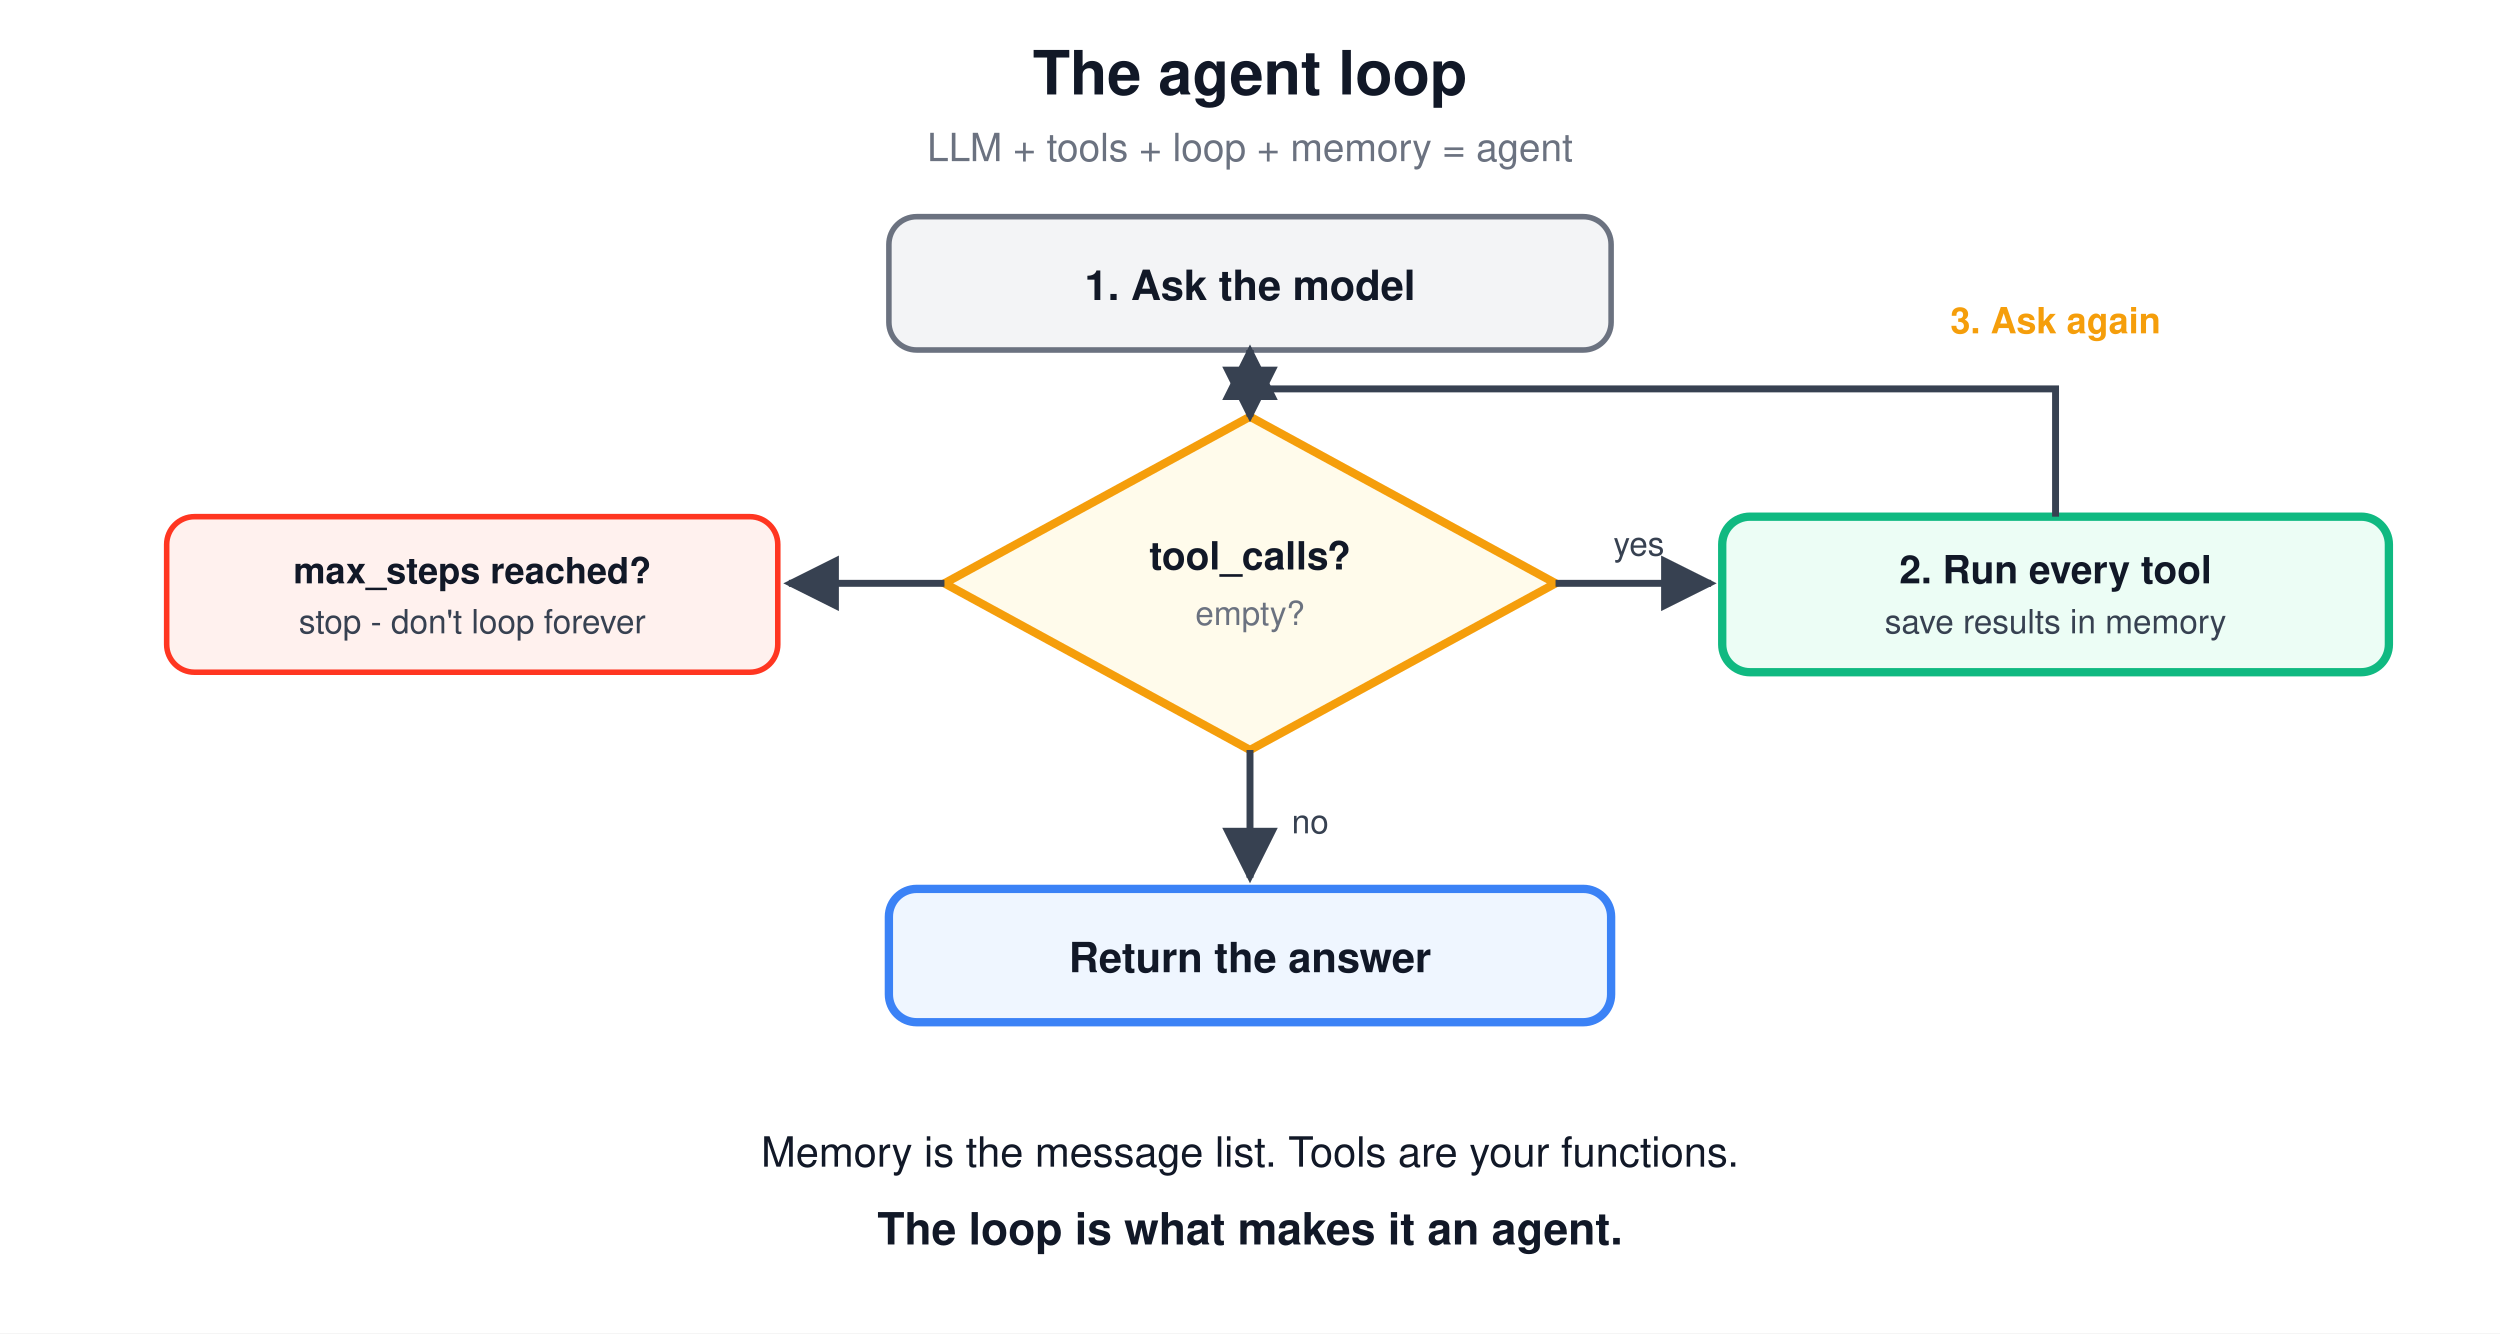
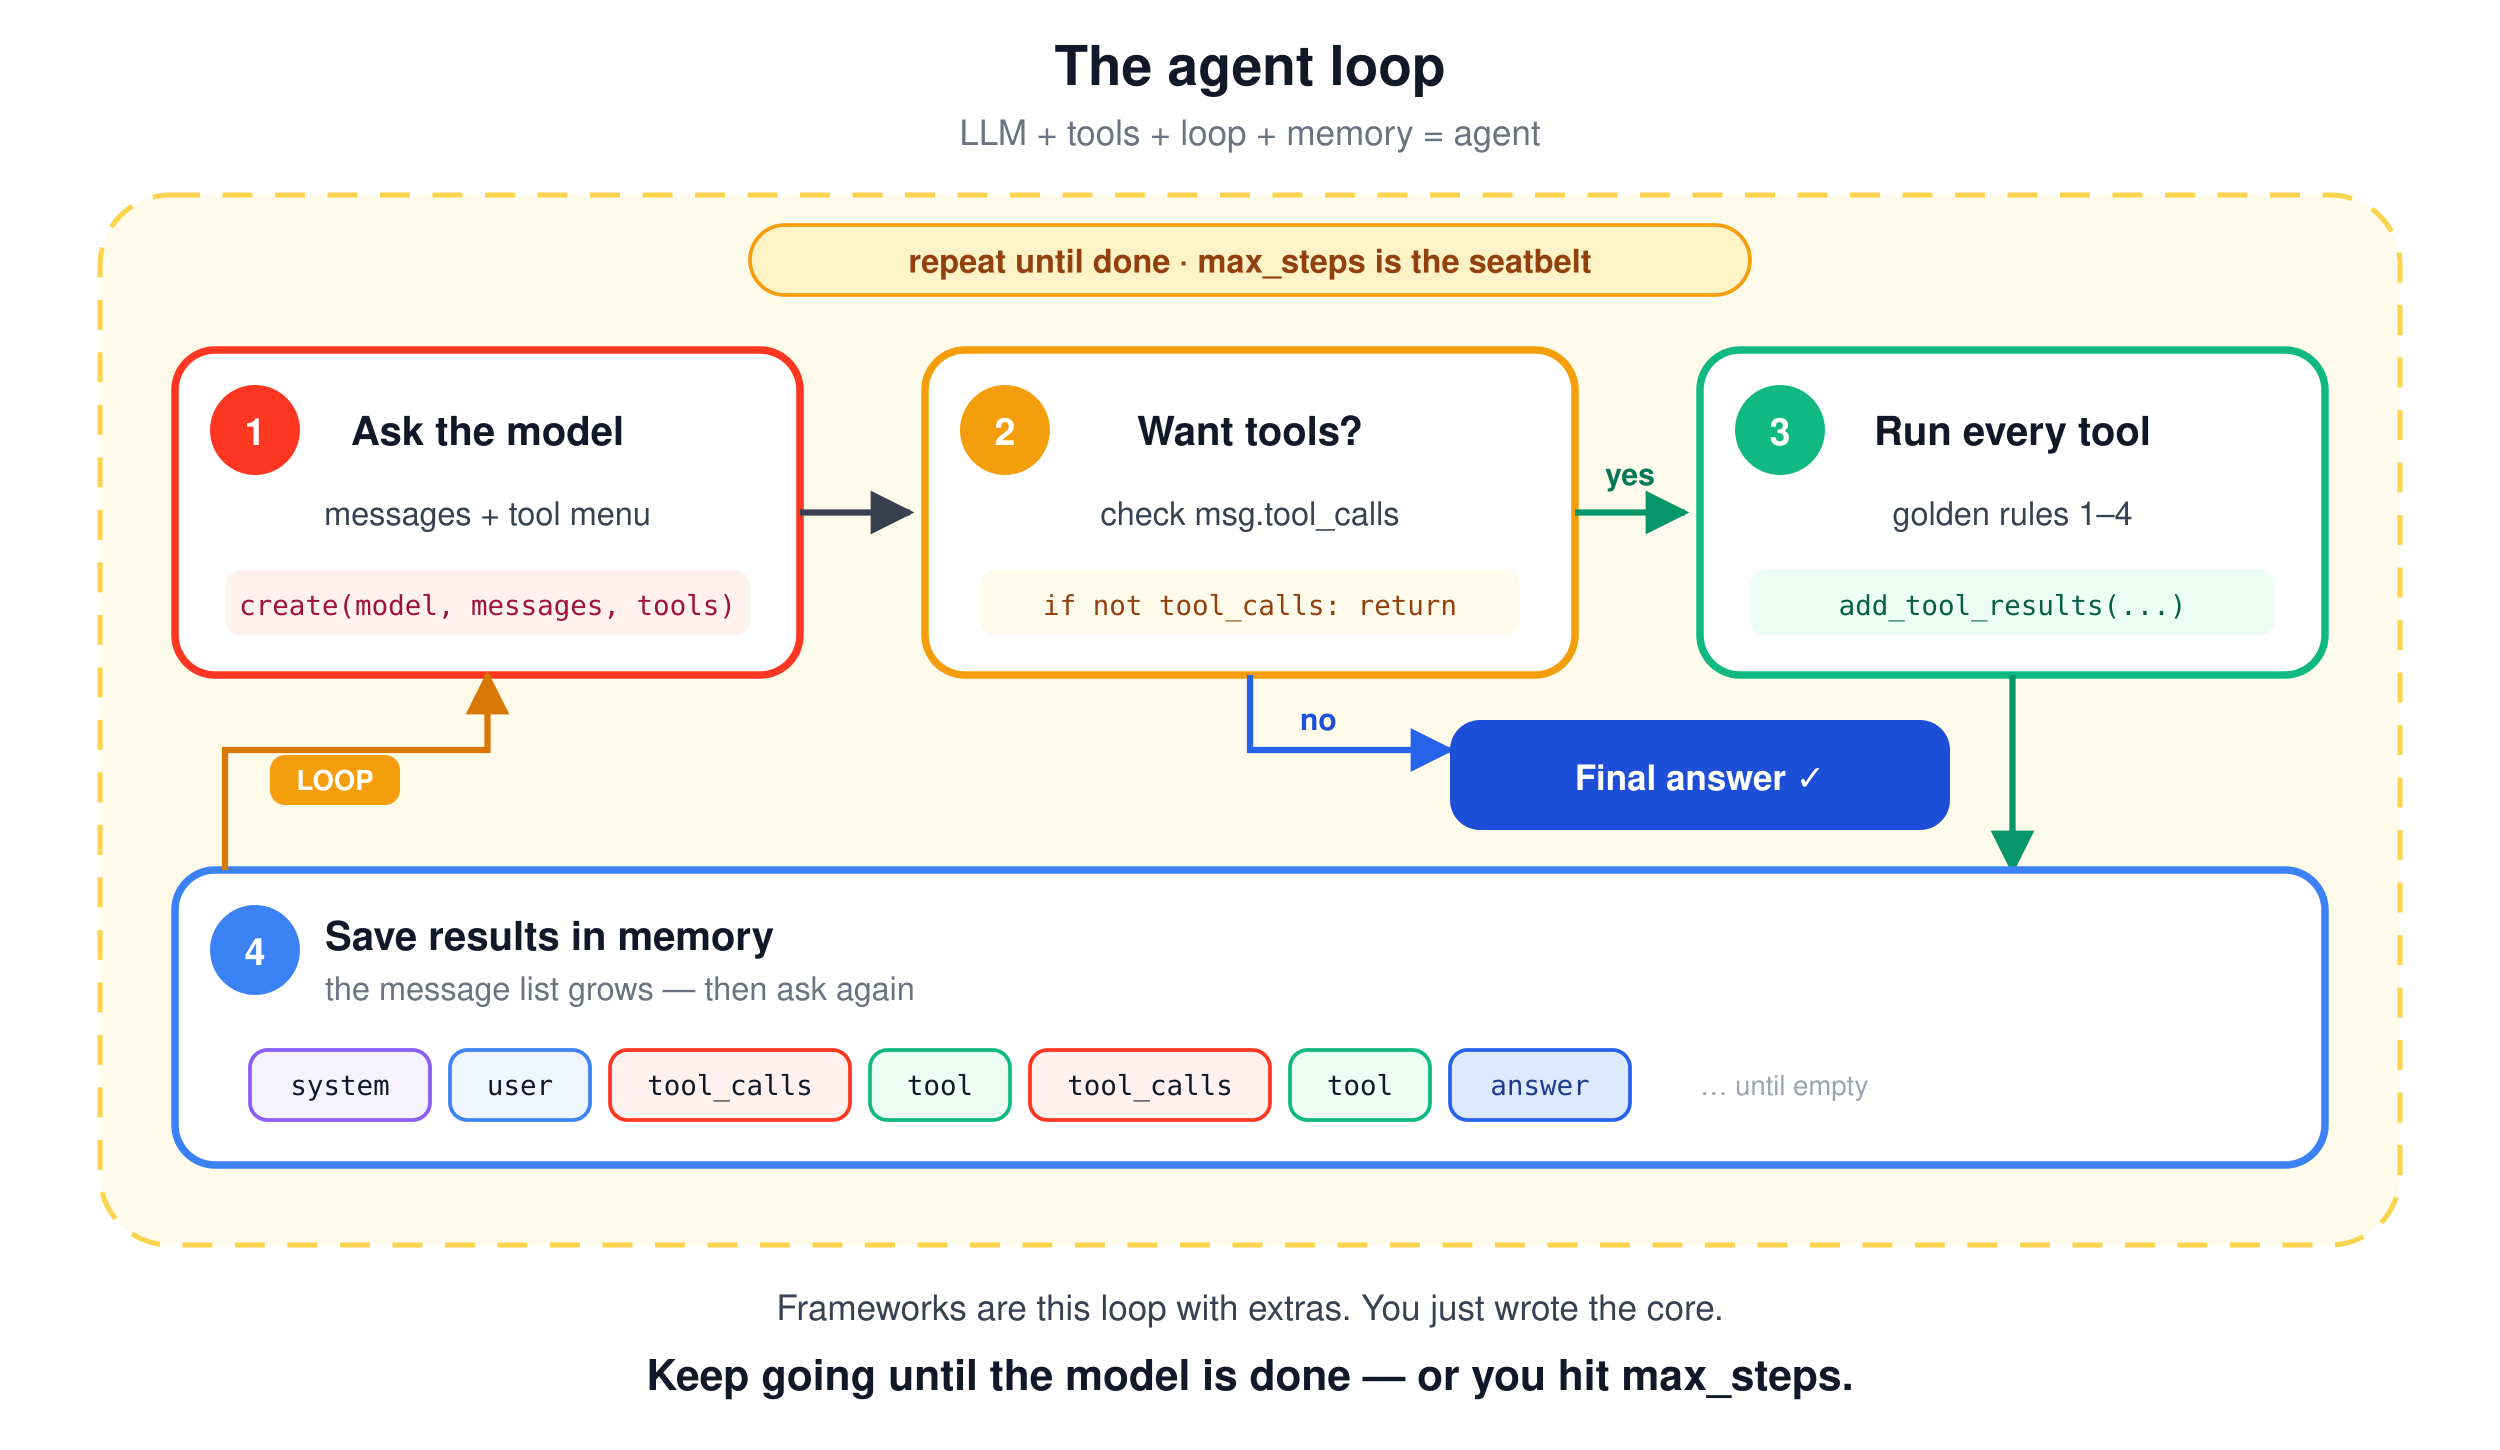
- <svg xmlns="http://www.w3.org/2000/svg" width="900" height="480" viewBox="0 0 900 480" font-family="Helvetica, Arial, sans-serif">
+ <svg xmlns="http://www.w3.org/2000/svg" width="1000" height="580" viewBox="0 0 1000 580" font-family="Helvetica, Arial, sans-serif">
  <defs>
-     <marker id="arrow" viewBox="0 0 10 10" refX="9" refY="5" markerWidth="8" markerHeight="8" orient="auto-start-reverse">
+     <marker id="arr" viewBox="0 0 10 10" refX="9" refY="5" markerWidth="7" markerHeight="7" orient="auto">
      <path d="M0 0 L10 5 L0 10 z" fill="#374151" />
    </marker>
+     <marker id="arrAmber" viewBox="0 0 10 10" refX="9" refY="5" markerWidth="7" markerHeight="7" orient="auto">
+       <path d="M0 0 L10 5 L0 10 z" fill="#D97706" />
+     </marker>
+     <marker id="arrGreen" viewBox="0 0 10 10" refX="9" refY="5" markerWidth="7" markerHeight="7" orient="auto">
+       <path d="M0 0 L10 5 L0 10 z" fill="#059669" />
+     </marker>
+     <marker id="arrBlue" viewBox="0 0 10 10" refX="9" refY="5" markerWidth="7" markerHeight="7" orient="auto">
+       <path d="M0 0 L10 5 L0 10 z" fill="#2563EB" />
+     </marker>
  </defs>
-   <rect width="900" height="480" fill="#FFFFFF" />
-   <text x="450" y="34" text-anchor="middle" font-size="22" font-weight="bold" fill="#111827">The agent loop</text>
-   <text x="450" y="58" text-anchor="middle" font-size="14" fill="#6B7280">LLM + tools + loop + memory = agent</text>
-   <rect x="320" y="78" width="260" height="48" rx="10" fill="#F3F4F6" stroke="#6B7280" stroke-width="2" />
-   <text x="450" y="108" text-anchor="middle" font-size="15" font-weight="bold" fill="#111827">1. Ask the model</text>
-   <path d="M450 150 L560 210 L450 270 L340 210 Z" fill="#FFFBEB" stroke="#F59E0B" stroke-width="3" />
-   <text x="450" y="205" text-anchor="middle" font-size="14" font-weight="bold" fill="#111827">tool_calls?</text>
-   <text x="450" y="225" text-anchor="middle" font-size="12" fill="#6B7280">empty?</text>
-   <rect x="620" y="186" width="240" height="56" rx="10" fill="#ECFDF5" stroke="#10B981" stroke-width="3" />
-   <text x="740" y="210" text-anchor="middle" font-size="14" font-weight="bold" fill="#111827">2. Run every tool</text>
-   <text x="740" y="228" text-anchor="middle" font-size="12" fill="#374151">save results in memory</text>
-   <text x="740" y="120" text-anchor="middle" font-size="13" font-weight="bold" fill="#F59E0B">3. Ask again</text>
-   <rect x="320" y="320" width="260" height="48" rx="10" fill="#EFF6FF" stroke="#3B82F6" stroke-width="3" />
-   <text x="450" y="350" text-anchor="middle" font-size="15" font-weight="bold" fill="#111827">Return the answer</text>
-   <rect x="60" y="186" width="220" height="56" rx="10" fill="#FFF1EE" stroke="#FF3621" stroke-width="2" />
-   <text x="170" y="210" text-anchor="middle" font-size="13" font-weight="bold" fill="#111827">max_steps reached?</text>
-   <text x="170" y="228" text-anchor="middle" font-size="12" fill="#374151">stop - don't loop forever</text>
-   <g stroke="#374151" stroke-width="2.5" fill="none">
-     <line x1="450" y1="126" x2="450" y2="150" marker-end="url(#arrow)" />
-     <line x1="560" y1="210" x2="616" y2="210" marker-end="url(#arrow)" />
-     <path d="M740 186 V140 H450 V126" marker-end="url(#arrow)" />
-     <line x1="450" y1="270" x2="450" y2="316" marker-end="url(#arrow)" />
-     <line x1="340" y1="210" x2="284" y2="210" marker-end="url(#arrow)" />
+   <rect width="1000" height="580" fill="#FFFFFF" />
+   <text x="500" y="34" text-anchor="middle" font-size="22" font-weight="bold" fill="#111827">The agent loop</text>
+   <text x="500" y="58" text-anchor="middle" font-size="14" fill="#6B7280">LLM + tools + loop + memory  =  agent</text>
+   <rect x="40" y="78" width="920" height="420" rx="28" fill="#FFFBEB" stroke="#FCD34D" stroke-width="2" stroke-dasharray="12 9" />
+   <rect x="300" y="90" width="400" height="28" rx="14" fill="#FEF3C7" stroke="#F59E0B" stroke-width="1.5" />
+   <text x="500" y="109" text-anchor="middle" font-size="13" font-weight="bold" fill="#92400E">repeat until done  ·  max_steps is the seatbelt</text>
+   <rect x="70" y="140" width="250" height="130" rx="16" fill="#FFFFFF" stroke="#FF3621" stroke-width="3" />
+   <circle cx="102" cy="172" r="18" fill="#FF3621" />
+   <text x="102" y="178" text-anchor="middle" font-size="15" font-weight="bold" fill="#FFFFFF">1</text>
+   <text x="195" y="178" text-anchor="middle" font-size="16" font-weight="bold" fill="#111827">Ask the model</text>
+   <text x="195" y="210" text-anchor="middle" font-size="13" fill="#374151">messages + tool menu</text>
+   <rect x="90" y="228" width="210" height="26" rx="6" fill="#FFF1EE" />
+   <text x="195" y="246" text-anchor="middle" font-size="11" font-family="Menlo, Consolas, monospace" fill="#9F1239">create(model, messages, tools)</text>
+   <line x1="320" y1="205" x2="364" y2="205" stroke="#374151" stroke-width="2.5" marker-end="url(#arr)" />
+   <rect x="370" y="140" width="260" height="130" rx="16" fill="#FFFFFF" stroke="#F59E0B" stroke-width="3" />
+   <circle cx="402" cy="172" r="18" fill="#F59E0B" />
+   <text x="402" y="178" text-anchor="middle" font-size="15" font-weight="bold" fill="#FFFFFF">2</text>
+   <text x="500" y="178" text-anchor="middle" font-size="16" font-weight="bold" fill="#111827">Want tools?</text>
+   <text x="500" y="210" text-anchor="middle" font-size="13" fill="#374151">check msg.tool_calls</text>
+   <rect x="392" y="228" width="216" height="26" rx="6" fill="#FFFBEB" />
+   <text x="500" y="246" text-anchor="middle" font-size="11" font-family="Menlo, Consolas, monospace" fill="#92400E">if not tool_calls: return</text>
+   <line x1="630" y1="205" x2="674" y2="205" stroke="#059669" stroke-width="2.5" marker-end="url(#arrGreen)" />
+   <text x="652" y="194" text-anchor="middle" font-size="12" font-weight="bold" fill="#047857">yes</text>
+   <rect x="680" y="140" width="250" height="130" rx="16" fill="#FFFFFF" stroke="#10B981" stroke-width="3" />
+   <circle cx="712" cy="172" r="18" fill="#10B981" />
+   <text x="712" y="178" text-anchor="middle" font-size="15" font-weight="bold" fill="#FFFFFF">3</text>
+   <text x="805" y="178" text-anchor="middle" font-size="16" font-weight="bold" fill="#111827">Run every tool</text>
+   <text x="805" y="210" text-anchor="middle" font-size="13" fill="#374151">golden rules 1–4</text>
+   <rect x="700" y="228" width="210" height="26" rx="6" fill="#ECFDF5" />
+   <text x="805" y="246" text-anchor="middle" font-size="11" font-family="Menlo, Consolas, monospace" fill="#065F46">add_tool_results(...)</text>
+   <path d="M500 270 V300 H580" fill="none" stroke="#2563EB" stroke-width="2.5" marker-end="url(#arrBlue)" />
+   <text x="520" y="292" font-size="12" font-weight="bold" fill="#1D4ED8">no</text>
+   <rect x="580" y="288" width="200" height="44" rx="12" fill="#1D4ED8" />
+   <text x="680" y="316" text-anchor="middle" font-size="14" font-weight="bold" fill="#FFFFFF">Final answer ✓</text>
+   <path d="M805 270 V348" fill="none" stroke="#059669" stroke-width="2.5" marker-end="url(#arrGreen)" />
+   <rect x="70" y="348" width="860" height="118" rx="16" fill="#FFFFFF" stroke="#3B82F6" stroke-width="3" />
+   <circle cx="102" cy="380" r="18" fill="#3B82F6" />
+   <text x="102" y="386" text-anchor="middle" font-size="15" font-weight="bold" fill="#FFFFFF">4</text>
+   <text x="130" y="380" font-size="16" font-weight="bold" fill="#111827">Save results in memory</text>
+   <text x="130" y="400" font-size="13" fill="#6B7280">the message list grows — then ask again</text>
+   <g font-size="11" font-family="Menlo, Consolas, monospace">
+     <rect x="100" y="420" width="72" height="28" rx="7" fill="#F5F3FF" stroke="#8B5CF6" stroke-width="1.5" />
+     <text x="136" y="438" text-anchor="middle" fill="#111827">system</text>
+     <rect x="180" y="420" width="56" height="28" rx="7" fill="#EFF6FF" stroke="#3B82F6" stroke-width="1.5" />
+     <text x="208" y="438" text-anchor="middle" fill="#111827">user</text>
+     <rect x="244" y="420" width="96" height="28" rx="7" fill="#FFF1EE" stroke="#FF3621" stroke-width="1.5" />
+     <text x="292" y="438" text-anchor="middle" fill="#111827">tool_calls</text>
+     <rect x="348" y="420" width="56" height="28" rx="7" fill="#ECFDF5" stroke="#10B981" stroke-width="1.5" />
+     <text x="376" y="438" text-anchor="middle" fill="#111827">tool</text>
+     <rect x="412" y="420" width="96" height="28" rx="7" fill="#FFF1EE" stroke="#FF3621" stroke-width="1.5" />
+     <text x="460" y="438" text-anchor="middle" fill="#111827">tool_calls</text>
+     <rect x="516" y="420" width="56" height="28" rx="7" fill="#ECFDF5" stroke="#10B981" stroke-width="1.5" />
+     <text x="544" y="438" text-anchor="middle" fill="#111827">tool</text>
+     <rect x="580" y="420" width="72" height="28" rx="7" fill="#DBEAFE" stroke="#2563EB" stroke-width="1.5" />
+     <text x="616" y="438" text-anchor="middle" fill="#1E3A8A">answer</text>
+     <text x="680" y="438" fill="#9CA3AF" font-family="Helvetica, Arial, sans-serif">… until empty</text>
  </g>
-   <g font-size="12" fill="#374151">
-     <text x="590" y="200" text-anchor="middle">yes</text>
-     <text x="465" y="300">no</text>
-   </g>
-   <text x="450" y="420" text-anchor="middle" font-size="15" fill="#111827">Memory is the message list. Tools are your functions.</text>
-   <text x="450" y="448" text-anchor="middle" font-size="16" font-weight="bold" fill="#111827">The loop is what makes it an agent.</text>
+   <path d="M90 348 V300 H195 V270" fill="none" stroke="#D97706" stroke-width="2.5" marker-end="url(#arrAmber)" />
+   <rect x="108" y="302" width="52" height="20" rx="6" fill="#F59E0B" />
+   <text x="134" y="316" text-anchor="middle" font-size="11" font-weight="bold" fill="#FFFFFF">LOOP</text>
+   <text x="500" y="528" text-anchor="middle" font-size="14" fill="#374151">Frameworks are this loop with extras. You just wrote the core.</text>
+   <text x="500" y="556" text-anchor="middle" font-size="17" font-weight="bold" fill="#111827">Keep going until the model is done — or you hit max_steps.</text>
</svg>
